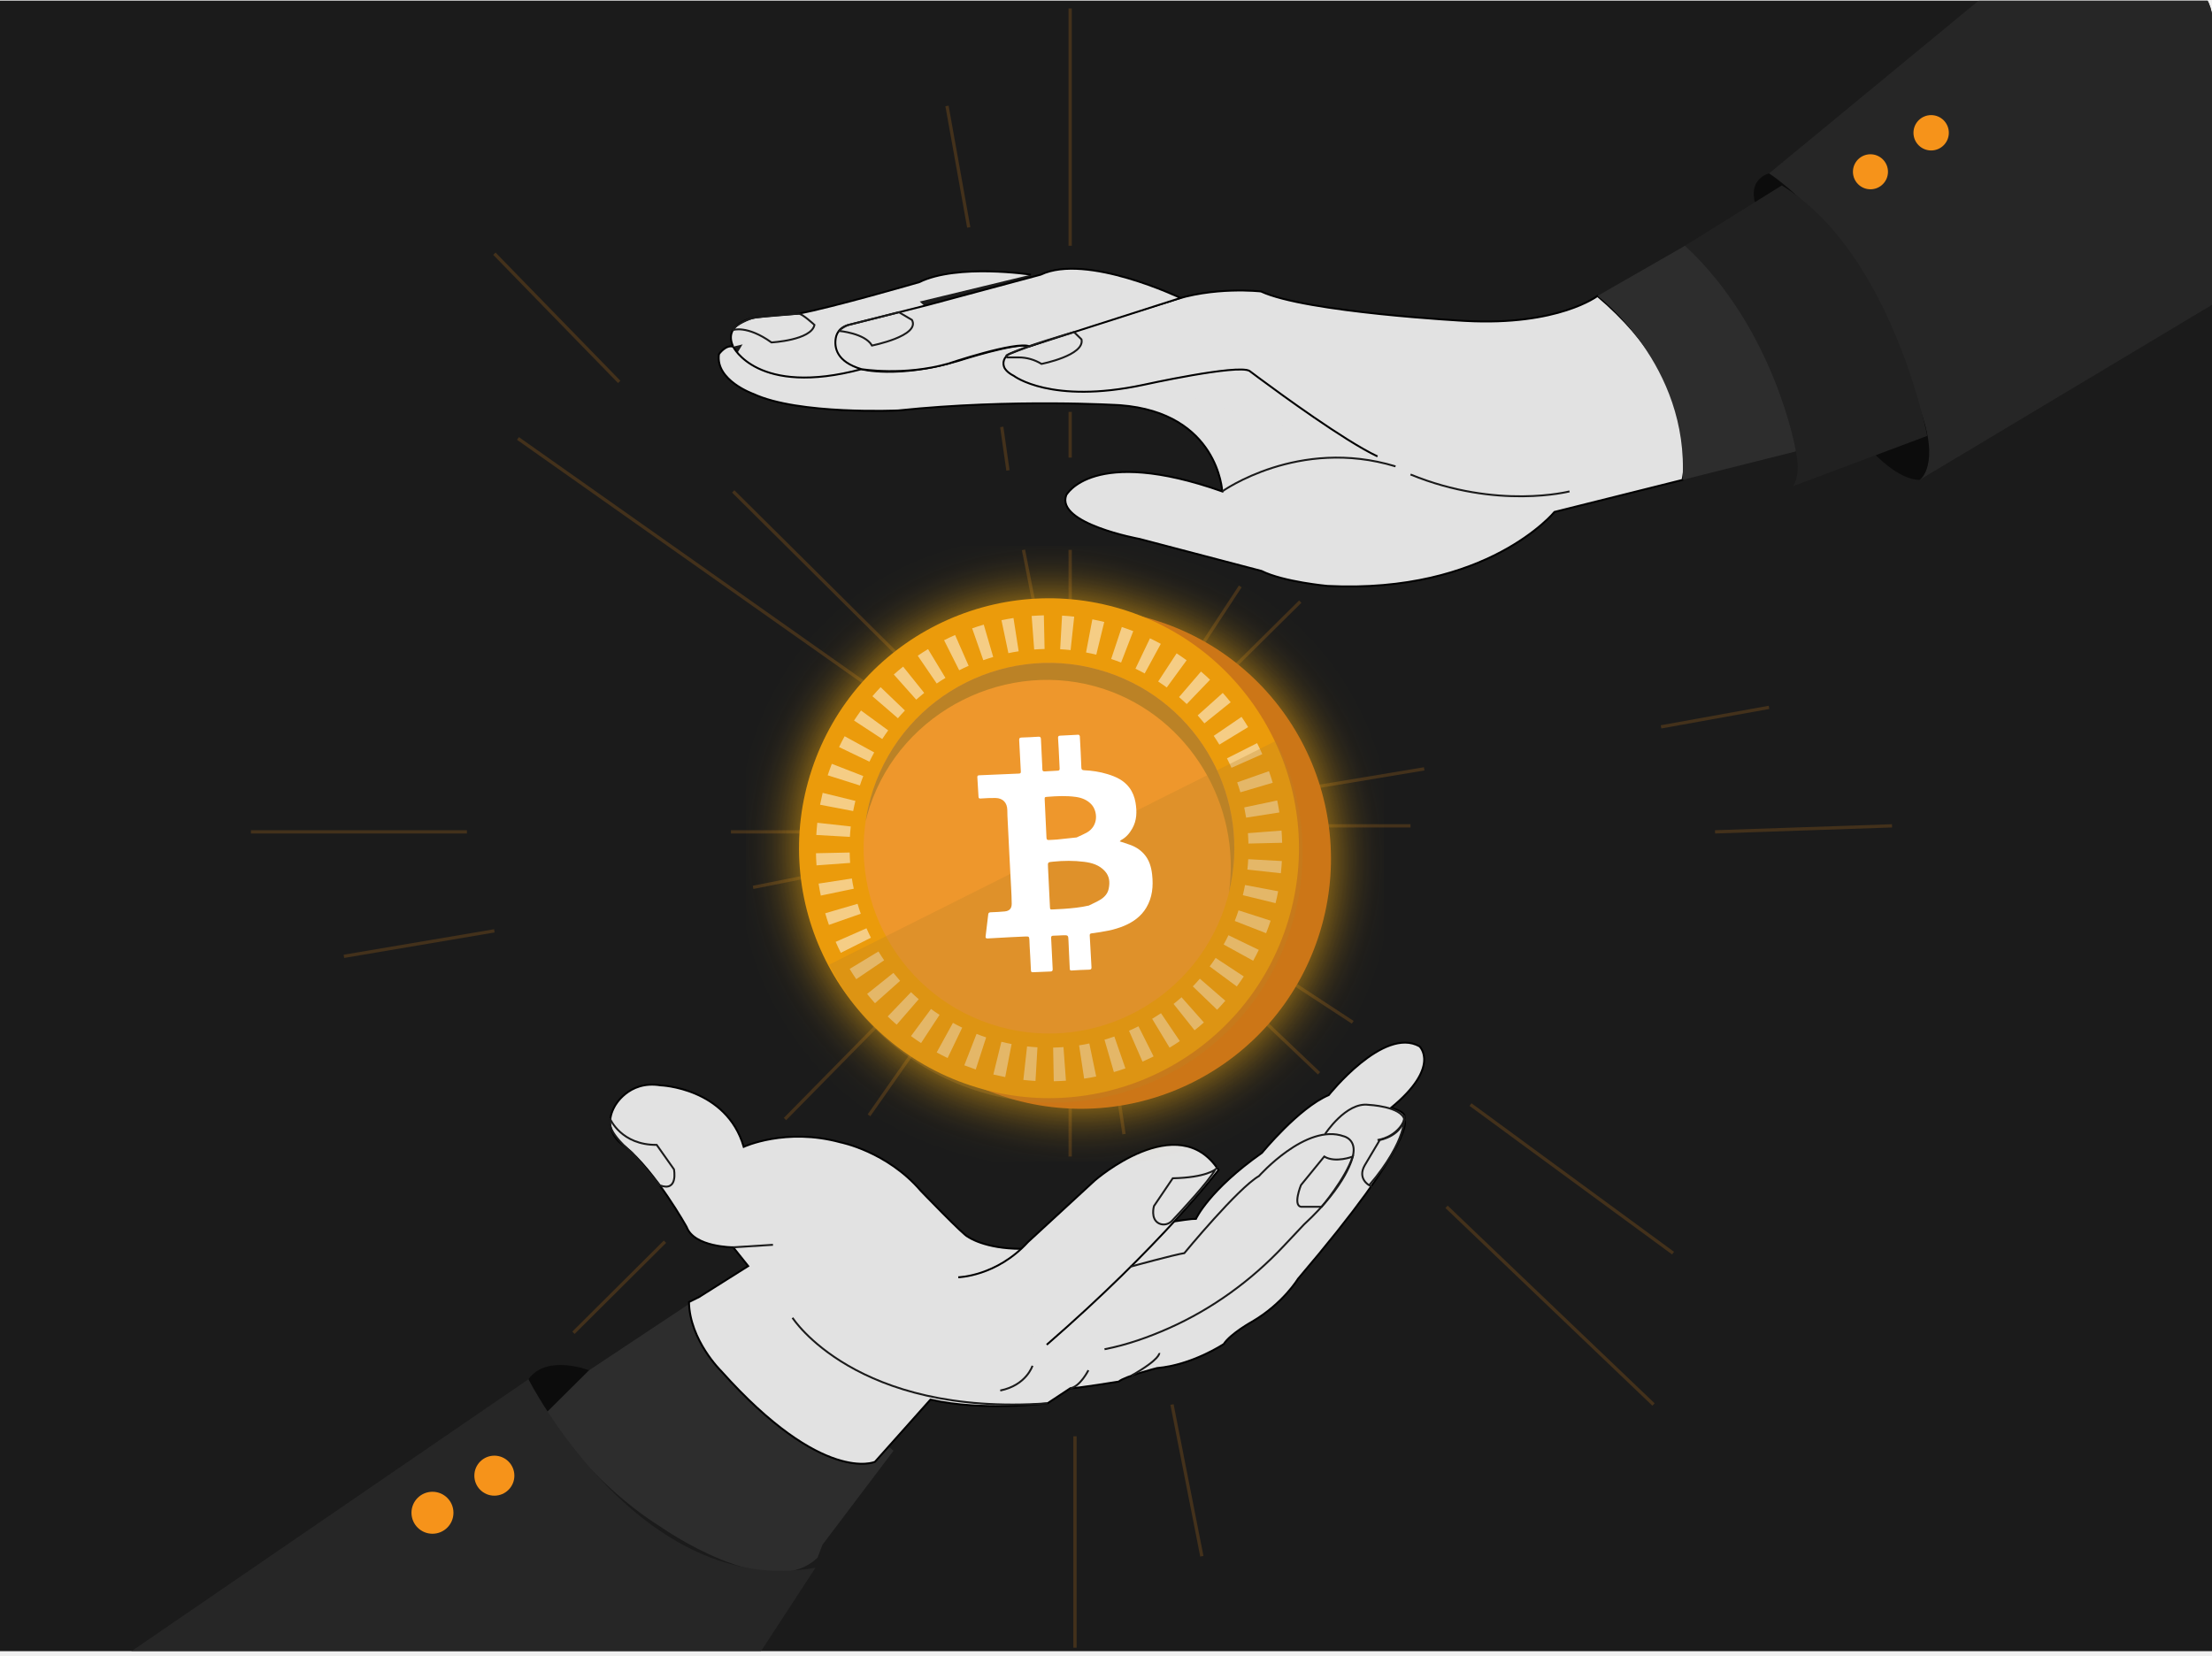
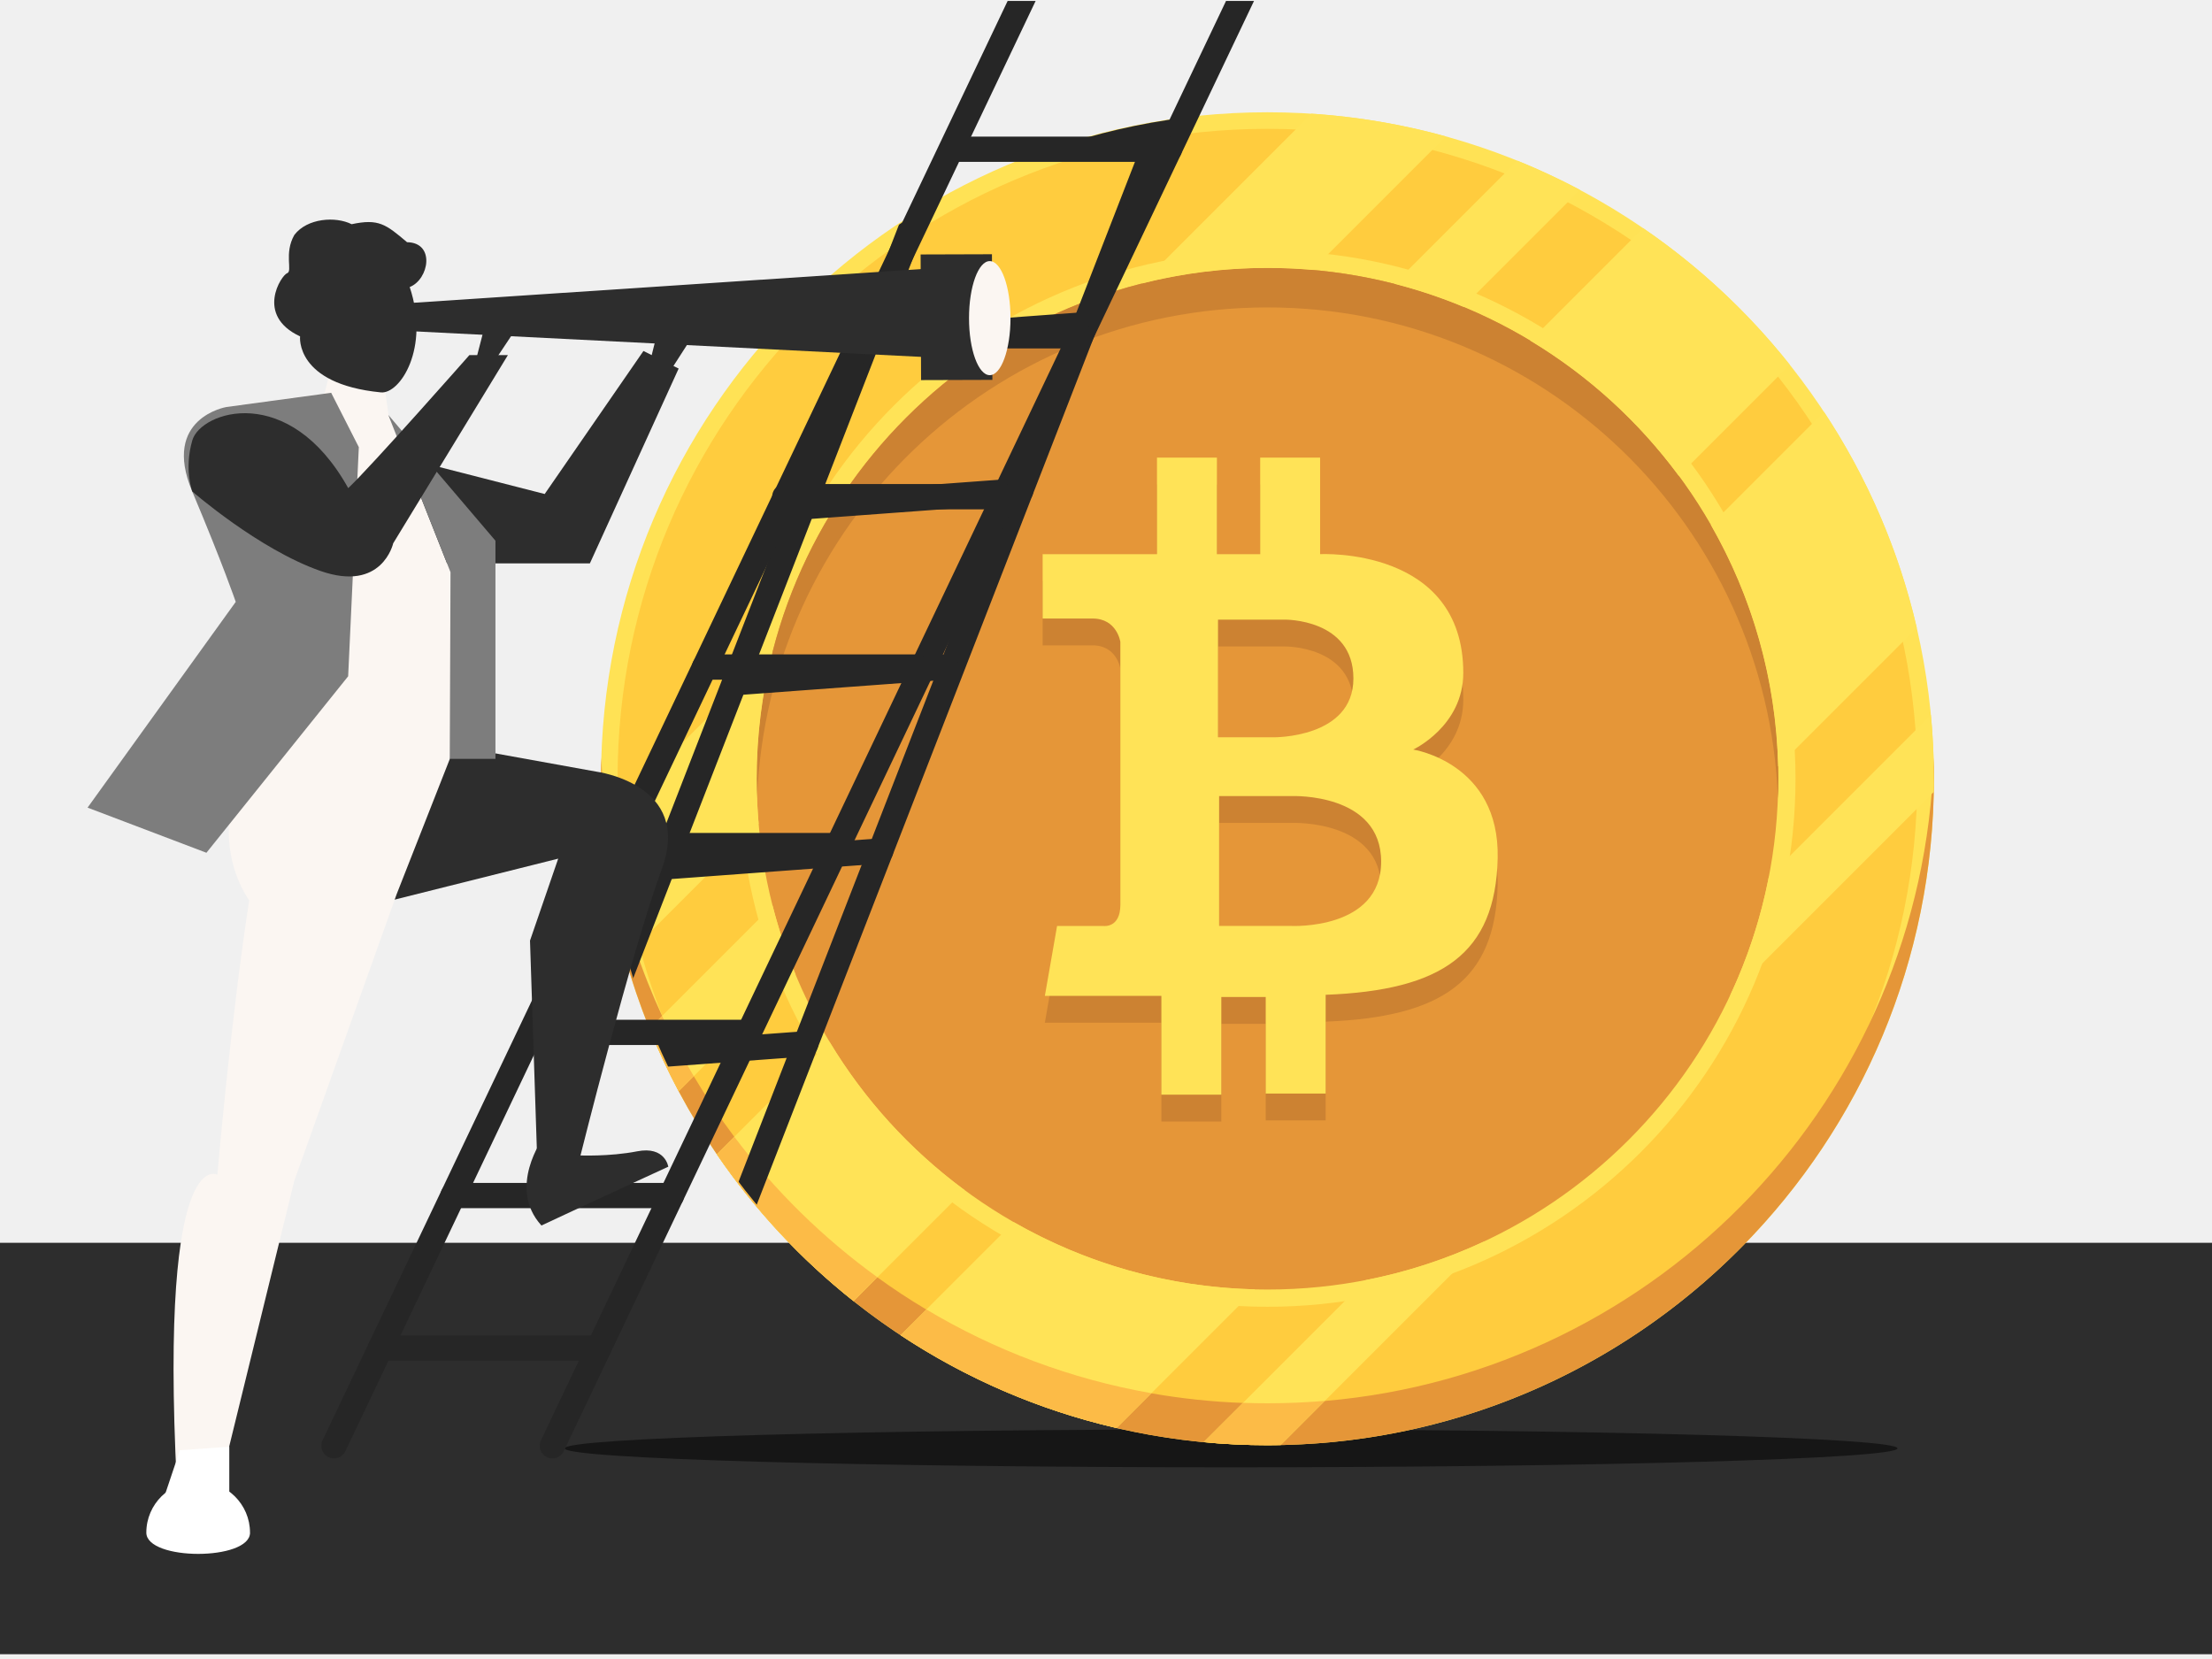
- <svg xmlns="http://www.w3.org/2000/svg" width="410" height="307" viewBox="0 0 410 307" fill="none">
-   <g clip-path="url(#clip0_1550_15226)">
-     <path d="M-15.304 -4.885H401.106C406.092 -4.885 410.141 -0.835 410.141 4.151V313.115H-24.333V4.151C-24.333 -0.835 -20.284 -4.885 -15.298 -4.885H-15.304Z" fill="#1B1B1B" />
-     <mask id="mask0_1550_15226" style="mask-type:luminance" maskUnits="userSpaceOnUse" x="-25" y="-5" width="436" height="319">
-       <path d="M-15.304 -4.885H401.106C406.092 -4.885 410.141 -0.835 410.141 4.151V313.115H-24.333V4.151C-24.333 -0.835 -20.284 -4.885 -15.298 -4.885H-15.304Z" fill="white" />
+ <svg xmlns="http://www.w3.org/2000/svg" width="444" height="333" viewBox="0 0 444 333" fill="none">
+   <g clip-path="url(#clip0_2992_5116)">
+     <rect x="-204.217" y="249.457" width="856.419" height="119.248" fill="#2D2D2D" />
+     <ellipse cx="247.098" cy="290.718" rx="133.775" ry="3.804" fill="#161616" />
+     <path d="M254.408 290.083C328.289 290.083 388.182 230.19 388.182 156.309C388.182 82.428 328.289 22.535 254.408 22.535C180.527 22.535 120.634 82.428 120.634 156.309C120.634 230.19 180.527 290.083 254.408 290.083Z" fill="#FFE255" />
+     <path d="M254.408 286.754C326.452 286.754 384.855 228.351 384.855 156.307C384.855 84.263 326.452 25.86 254.408 25.86C182.364 25.86 123.961 84.263 123.961 156.307C123.961 228.351 182.364 286.754 254.408 286.754Z" fill="#FFCC3E" />
+     <path d="M254.408 262.301C312.946 262.301 360.4 214.847 360.4 156.309C360.4 97.772 312.946 50.317 254.408 50.317C195.871 50.317 148.417 97.772 148.417 156.309C148.417 214.847 195.871 262.301 254.408 262.301Z" fill="#FFE357" />
+     <path d="M254.408 258.838C311.032 258.838 356.935 212.935 356.935 156.311C356.935 99.687 311.032 53.784 254.408 53.784C197.784 53.784 151.881 99.687 151.881 156.311C151.881 212.935 197.784 258.838 254.408 258.838Z" fill="#E59638" />
+     <path d="M356.944 156.311C356.944 157.635 356.917 158.958 356.871 160.272C354.785 105.489 309.715 61.706 254.417 61.706C199.119 61.706 154.05 105.48 151.964 160.272C151.918 158.958 151.89 157.635 151.89 156.311C151.89 99.69 197.796 53.784 254.417 53.784C311.039 53.784 356.944 99.69 356.944 156.311Z" fill="#CC8232" />
+     <path d="M388.182 156.31C388.182 229.309 329.714 288.651 257.055 290.057C256.173 290.075 255.291 290.084 254.408 290.084C250.089 290.084 245.815 289.882 241.597 289.478C235.651 288.917 229.824 287.961 224.126 286.638C208.438 283.008 193.808 276.62 180.776 268.009C177.522 265.859 174.37 263.579 171.328 261.162C160.768 252.79 151.505 242.846 143.886 231.698C141.11 227.636 138.555 223.418 136.23 219.043C134.061 214.972 132.104 210.781 130.367 206.471C128.483 201.811 126.847 197.014 125.487 192.116C123.088 183.449 121.535 174.424 120.928 165.142C120.735 162.22 120.644 159.279 120.644 156.31C120.644 154.904 120.662 153.507 120.708 152.11C120.837 156.264 121.149 160.372 121.655 164.425C122.748 173.303 124.706 181.905 127.454 190.158C129.016 194.873 130.845 199.477 132.913 203.944C134.824 208.088 136.947 212.123 139.263 216.029C141.754 220.238 144.474 224.3 147.406 228.197C155.502 238.977 165.189 248.489 176.116 256.393C179.287 258.69 182.568 260.85 185.95 262.863C199.616 271.024 214.862 276.814 231.129 279.672C237.131 280.719 243.26 281.381 249.51 281.602C251.146 281.666 252.782 281.694 254.427 281.694C258.305 281.694 262.147 281.528 265.942 281.206C333.059 275.49 386.041 220.21 388.136 152.129C388.182 153.526 388.201 154.923 388.201 156.329L388.182 156.31Z" fill="#E59638" />
+     <path d="M193.606 238.876L171.319 261.162C160.759 252.79 151.496 242.846 143.877 231.698L147.388 228.187L166.485 209.09C173.479 220.725 182.724 230.852 193.606 238.876Z" fill="#FFE357" />
+     <path d="M359.26 73.229L336.974 95.516C328.942 84.635 318.814 75.389 307.188 68.395L329.796 45.787C340.944 53.406 350.888 62.67 359.26 73.229Z" fill="#FFE357" />
+     <path d="M159.674 195.59L136.23 219.035C134.061 214.963 132.103 210.773 130.366 206.462L155.07 181.759C156.283 186.51 157.827 191.124 159.684 195.581L159.674 195.59Z" fill="#FFE357" />
+     <path d="M317.141 38.122L293.697 61.566C289.24 59.71 284.617 58.166 279.875 56.953L304.578 32.249C308.888 33.995 313.079 35.953 317.15 38.112L317.141 38.122Z" fill="#FFE357" />
+     <path d="M297.942 249.169L265.923 281.188L257.054 290.057C256.172 290.075 255.29 290.084 254.408 290.084C250.088 290.084 245.815 289.882 241.596 289.478L274.13 256.944C282.475 255.317 290.452 252.68 297.942 249.169Z" fill="#FFE357" />
+     <path d="M388.182 156.306C388.182 157.189 388.182 158.071 388.155 158.953L347.267 199.841C350.787 192.351 353.425 184.374 355.042 176.029L387.576 143.495C387.98 147.713 388.182 151.987 388.182 156.306Z" fill="#FFE357" />
+     <path d="M151.881 156.308C151.881 159.341 152.01 162.355 152.277 165.323L127.454 190.146L125.487 192.113C123.088 183.447 121.535 174.422 120.928 165.14L155.015 131.053C152.966 139.131 151.881 147.595 151.881 156.308Z" fill="#FFE357" />
+     <path d="M290.213 27.379L263.423 54.168C260.455 53.911 257.45 53.773 254.408 53.773C245.695 53.773 237.231 54.858 229.153 56.907L263.24 22.82C272.522 23.427 281.538 24.98 290.213 27.379Z" fill="#FFE357" />
+     <path d="M251.954 258.808L224.126 286.636C208.438 283.006 193.807 276.619 180.775 268.008L185.94 262.843L203.475 245.308C217.821 253.533 234.336 258.395 251.963 258.808H251.954Z" fill="#FFE357" />
+     <path d="M384.745 126.027L356.917 153.855C356.503 136.237 351.641 119.713 343.416 105.367L366.116 82.667C374.727 95.699 381.115 110.33 384.745 126.018V126.027Z" fill="#FFE357" />
+     <path d="M176.107 256.373L171.328 261.152C160.768 252.779 151.505 242.835 143.886 231.687L147.397 228.177C155.493 238.957 165.18 248.469 176.107 256.373Z" fill="#FCBB47" />
+     <path d="M139.253 216.018L136.23 219.041C134.061 214.97 132.103 210.779 130.366 206.469L132.903 203.933C134.815 208.077 136.938 212.112 139.253 216.018Z" fill="#FCBB47" />
+     <path d="M265.923 281.186L257.054 290.054C256.172 290.073 255.29 290.082 254.408 290.082C250.088 290.082 245.815 289.88 241.596 289.475L249.491 281.581C251.127 281.645 252.763 281.673 254.408 281.673C258.286 281.673 262.128 281.507 265.923 281.186Z" fill="#FCBB47" />
+     <path d="M127.444 190.149L125.477 192.116C123.078 183.449 121.525 174.424 120.919 165.142L121.645 164.416C122.738 173.294 124.696 181.896 127.444 190.149Z" fill="#FCBB47" />
+     <path d="M231.111 279.651L224.126 286.635C208.438 283.005 193.807 276.618 180.775 268.007L185.94 262.842C199.606 271.003 214.853 276.793 231.12 279.651H231.111Z" fill="#FCBB47" />
+     <path d="M283.689 155.823C283.689 155.823 293.716 151.145 293.716 140.456C293.716 115.063 264.978 116.617 264.978 116.617V97.234H252.948V116.617H244.263V97.234H232.233V116.617H209.284V129.538H219.311C224.209 129.538 224.88 134.216 224.88 134.216V187.014C224.88 191.692 221.535 191.251 221.535 191.251H212.179L209.726 205.285H233.115V225.108H245.145V205.505H254.06V224.888H266.09V205.064C289.479 204.173 300.176 196.82 300.618 177.668C301.059 158.506 283.689 155.841 283.689 155.841V155.823ZM244.483 129.759H257.846C257.846 129.759 271.659 129.538 271.659 141.568C271.659 153.598 255.622 153.378 255.622 153.378H244.483V129.768V129.759ZM259.188 191.242H244.704V165.178H259.408C259.408 165.178 277.228 164.507 277.228 178.32C277.228 192.133 259.188 191.242 259.188 191.242Z" fill="#CC8232" />
+     <path d="M283.689 150.438C283.689 150.438 293.716 145.76 293.716 135.071C293.716 109.679 264.978 111.232 264.978 111.232V91.85H252.948V111.232H244.263V91.85H232.233V111.232H209.284V124.153H219.311C224.209 124.153 224.88 128.831 224.88 128.831V181.63C224.88 186.307 221.535 185.866 221.535 185.866H212.179L209.726 199.9H233.115V219.723H245.145V200.12H254.06V219.503H266.09V199.679C289.479 198.788 300.176 191.436 300.618 172.283C301.059 153.121 283.689 150.456 283.689 150.456V150.438ZM244.483 124.374H257.846C257.846 124.374 271.659 124.153 271.659 136.184C271.659 148.214 255.622 147.993 255.622 147.993H244.483V124.383V124.374ZM259.188 185.857H244.704V159.793H259.408C259.408 159.793 277.228 159.123 277.228 172.936C277.228 186.749 259.188 185.857 259.188 185.857Z" fill="#FFE357" />
+     <mask id="mask0_2992_5116" style="mask-type:alpha" maskUnits="userSpaceOnUse" x="121" y="22" width="268" height="269">
+       <circle cx="133.775" cy="133.775" r="133.775" transform="matrix(-1 0 0 1 388.565 22.5352)" fill="#D9D9D9" />
    </mask>
-     <g mask="url(#mask0_1550_15226)">
-       <path d="M135.477 67.464L139.587 60.557L154.842 58.149L169.338 54.859L175.528 60.557V70.802L205.285 61.56L236.148 64.266L252.024 70.802L258.664 83.175L262.713 92.01L229.885 79.144L208.039 71.915H154.842L135.477 67.464Z" fill="#E2E2E2" />
-       <path d="M380.167 -10.947L327.895 32.15C327.895 32.15 345.965 42.62 356.904 79.139C356.904 79.139 358.758 86.922 355.791 88.965L411.529 55.596V-10.953H380.167V-10.947Z" fill="#262626" />
-       <path d="M327.895 32.15C327.895 32.15 324.284 32.983 325.208 37.246L347.45 84.143C347.45 84.143 351.901 88.965 355.792 88.965C355.792 88.965 359.823 86.356 355.792 75.588C355.792 75.588 347.936 47.959 330.182 33.853C329.434 33.263 328.674 32.691 327.895 32.15Z" fill="#0C0C0C" />
-       <path d="M330.259 34.375L309.963 47.028C309.963 47.028 320.944 52.452 332.344 81.643C332.344 81.643 334.29 87.207 332.344 90.125L357.213 80.81C357.213 80.81 350.695 46.888 330.259 34.375Z" fill="#212121" />
-       <path d="M296.107 54.859C296.107 54.859 315.941 70.984 311.862 88.964L332.881 83.68" stroke="#1B1B1B" stroke-width="0.353" stroke-miterlimit="10" />
-       <path d="M190.831 64.206C188.758 63.312 177.606 66.912 177.606 66.912C166.206 70.25 159.67 68.444 159.67 68.444C140.346 73.588 135.896 64.273 135.896 64.273C134.503 63.853 133.257 65.665 133.257 65.665C132.564 70.529 139.653 73.035 139.653 73.035C147.995 76.926 166.486 76.093 166.486 76.093C187.754 73.868 207.637 75.12 207.637 75.12C225.848 76.513 226.547 91.105 226.547 91.105C202.493 82.623 197.629 91.798 197.629 91.798C195.683 97.082 211.206 99.909 211.206 99.909L233.819 105.844C237.899 107.881 246.052 108.623 246.052 108.623C275.712 110.106 288.128 94.905 288.128 94.905L311.854 88.971C311.854 88.971 316.487 72.104 296.099 54.867C296.099 54.867 288.87 60.43 271.632 59.5C271.632 59.5 242.064 57.925 233.728 54.034C233.728 54.034 224.832 53.012 216.77 55.888C216.77 55.888 194.431 62.619 187.195 65.586C186.101 66.036 185.639 67.374 186.283 68.365C186.575 68.809 187.092 69.271 187.943 69.697C187.943 69.697 194.802 74.98 211.857 71.362C211.857 71.362 229.465 67.471 231.6 68.766C231.6 68.766 241.808 76.494 249.713 81.438C251.829 82.763 253.781 83.888 255.325 84.612" fill="#E2E2E2" />
-       <path d="M190.831 64.206C188.758 63.312 177.606 66.912 177.606 66.912C166.206 70.25 159.67 68.444 159.67 68.444C140.346 73.588 135.896 64.273 135.896 64.273C134.503 63.853 133.257 65.665 133.257 65.665C132.564 70.529 139.653 73.035 139.653 73.035C147.995 76.926 166.486 76.093 166.486 76.093C187.754 73.868 207.637 75.12 207.637 75.12C225.848 76.513 226.547 91.105 226.547 91.105C202.493 82.623 197.629 91.798 197.629 91.798C195.683 97.082 211.206 99.909 211.206 99.909L233.819 105.844C237.899 107.881 246.052 108.623 246.052 108.623C275.712 110.106 288.128 94.905 288.128 94.905L311.853 88.971C311.853 88.971 316.487 72.104 296.099 54.867C296.099 54.867 288.87 60.43 271.632 59.5C271.632 59.5 242.064 57.925 233.728 54.034C233.728 54.034 224.832 53.012 216.77 55.888C216.77 55.888 194.431 62.619 187.195 65.586C186.101 66.036 185.638 67.374 186.283 68.365C186.575 68.809 187.092 69.271 187.943 69.697C187.943 69.697 194.802 74.98 211.857 71.362C211.857 71.362 229.465 67.471 231.6 68.766C231.6 68.766 241.808 76.494 249.713 81.438C251.829 82.763 253.781 83.888 255.325 84.612" stroke="black" stroke-width="0.353" stroke-miterlimit="10" />
-       <path d="M226.547 91.099C226.547 91.099 240.684 80.988 258.663 86.46" stroke="#1B1B1B" stroke-width="0.353" stroke-miterlimit="10" />
-       <path d="M290.915 91.098C290.915 91.098 277.568 94.57 261.443 87.967" stroke="#1B1B1B" stroke-width="0.353" stroke-miterlimit="10" />
-       <path d="M191.093 50.921C191.093 50.921 177.467 48.835 170.378 52.313C170.378 52.313 154.113 57.038 147.996 58.15C147.996 58.15 141.186 58.704 140.073 58.844C140.073 58.844 133.817 59.816 135.902 64.267" fill="#E2E2E2" />
-       <path d="M191.093 50.921C191.093 50.921 177.467 48.835 170.378 52.313C170.378 52.313 154.113 57.038 147.996 58.15C147.996 58.15 141.186 58.704 140.073 58.844C140.073 58.844 133.817 59.816 135.902 64.267" stroke="black" stroke-width="0.353" stroke-miterlimit="10" />
-       <path d="M218.801 55.237C218.801 55.237 201.381 46.889 192.899 50.92L172.183 56.484L157.177 60.266C156.021 60.557 155.116 61.482 154.915 62.649C154.599 64.467 155.085 67.076 159.676 68.438C159.676 68.438 167.538 69.745 175.752 67.416C175.752 67.416 188.344 63.166 190.831 64.206L218.801 55.243V55.237Z" fill="#E2E2E2" stroke="black" stroke-width="0.353" stroke-miterlimit="10" />
-       <path d="M135.859 61.184C135.859 61.184 138.45 60.235 142.992 63.482C142.992 63.482 150.379 63.087 150.963 60.235C150.963 60.235 148.658 58.095 147.996 58.15C147.996 58.15 140.401 58.624 139.222 59.037C139.222 59.037 136.218 60.138 135.859 61.178V61.184Z" stroke="#1B1B1B" stroke-width="0.353" stroke-miterlimit="10" />
-       <path d="M130.996 239.561L99.621 260.386C99.621 260.386 109.076 274.705 122.422 283.041C122.422 283.041 142.627 297.312 151.523 288.787L152.447 286.379L165.611 268.953L130.996 239.555V239.561Z" fill="#2D2D2D" />
-       <path d="M109.186 254.032C109.186 254.032 101.287 250.974 97.949 255.698C97.949 255.698 98.691 259.31 100.922 262.235L109.186 254.032Z" fill="#0C0C0C" />
-       <path d="M155.506 61.349C155.506 61.349 160.328 61.768 161.623 64.06C161.623 64.06 170.616 62.285 169.035 59.312L166.615 57.883L157.178 60.26C157.178 60.26 155.822 60.85 155.5 61.343L155.506 61.349Z" stroke="#1B1B1B" stroke-width="0.353" stroke-miterlimit="10" />
-       <path d="M186.753 66.261H188.808C190.304 66.261 191.769 66.68 193.046 67.465C193.046 67.465 201.108 65.89 200.458 62.922L199.077 61.56C199.077 61.56 189.458 64.333 186.643 65.823C186.43 65.932 186.515 66.254 186.753 66.254V66.261Z" stroke="#1B1B1B" stroke-width="0.353" stroke-miterlimit="10" />
-       <path d="M312.318 45.563L296.107 54.859C296.107 54.859 313.163 67.653 311.862 88.964L332.881 83.68C332.881 83.68 329.075 61.098 312.311 45.557L312.318 45.563Z" fill="#2D2D2D" />
-       <path d="M346.694 35.093C348.487 35.093 349.941 33.64 349.941 31.846C349.941 30.053 348.487 28.6 346.694 28.6C344.901 28.6 343.447 30.053 343.447 31.846C343.447 33.64 344.901 35.093 346.694 35.093Z" fill="#F6931A" />
-       <path d="M357.943 27.894C359.753 27.894 361.221 26.427 361.221 24.617C361.221 22.807 359.753 21.34 357.943 21.34C356.133 21.34 354.666 22.807 354.666 24.617C354.666 26.427 356.133 27.894 357.943 27.894Z" fill="#F6931A" />
-       <path d="M129.647 240.413L138.682 234.716L135.903 231.238C135.903 231.238 128.674 231.238 127.281 227.486C127.281 227.486 121.584 217.199 115.741 212.474C115.741 212.474 111.29 209.835 113.935 205.105C113.935 205.105 116.44 200.241 122.417 201.213C122.417 201.213 134.651 201.633 137.849 212.614C137.849 212.614 145.632 209.002 155.786 211.781C155.786 211.781 164.408 213.459 170.664 220.756C170.664 220.756 178.727 229.159 179.42 229.298C179.42 229.298 182.478 231.524 189.288 231.524C189.288 231.524 219.179 225.827 221.678 225.96C221.678 225.96 224.043 220.676 233.912 213.727C233.912 213.727 240.722 205.385 246.285 203.019C246.285 203.019 256.433 190.226 263.109 193.984C263.109 193.984 267.141 197.735 257.826 205.385C257.826 205.385 261.024 206.078 260.331 207.61C260.331 207.61 262.97 210.808 240.588 237.081C240.588 237.081 237.809 241.672 232.106 245.004C232.106 245.004 228.075 247.229 226.822 249.175C226.822 249.175 220.985 253.066 214.449 253.626C214.449 253.626 208.472 255.158 207.359 256.131C207.359 256.131 199.643 257.383 198.36 257.383L194.153 260.162C194.153 260.162 182.059 261.694 172.464 259.469L162.176 271.009C162.176 271.009 152.582 275.32 133.678 254.185C133.678 254.185 127.841 248.488 127.701 241.392L129.647 240.419V240.413Z" fill="#E2E2E2" stroke="black" stroke-width="0.353" stroke-miterlimit="10" />
-       <path d="M177.613 236.794C177.613 236.794 184.703 236.654 190.54 230.258L202.913 218.857C202.913 218.857 218.345 205.371 225.854 216.911C225.854 216.911 215.147 230.951 194.018 249.301" fill="#E2E2E2" />
-       <path d="M177.613 236.794C177.613 236.794 184.703 236.654 190.54 230.258L202.913 218.857C202.913 218.857 218.345 205.371 225.854 216.911C225.854 216.911 215.147 230.951 194.018 249.301" stroke="black" stroke-width="0.353" stroke-miterlimit="10" />
-       <path d="M225.295 216.777C225.295 216.777 223.629 218.31 217.372 218.443L213.894 223.587C213.894 223.587 213.183 225.989 214.818 226.81C215.627 227.217 216.612 226.986 217.232 226.329C219.062 224.396 223.945 219.13 225.295 216.777Z" stroke="#1B1B1B" stroke-width="0.353" stroke-miterlimit="10" />
-       <path d="M209.451 234.849C209.451 234.849 217.775 232.575 219.52 232.32C219.52 232.32 229.467 220.25 233.359 218.025C233.359 218.025 242.114 208.156 249.07 210.656C249.07 210.656 251.575 211.209 250.736 214.407C250.736 214.407 249.763 219.581 241.701 227.005L237.876 231.067C231.857 237.457 224.67 242.668 216.65 246.237C212.947 247.885 208.855 249.344 204.727 250.135" stroke="#1B1B1B" stroke-width="0.353" stroke-miterlimit="10" />
-       <path d="M250.735 214.414C250.735 214.414 247.537 215.667 245.451 214.414L241.14 219.698C241.14 219.698 239.608 223.449 241.14 223.729H244.965C244.965 223.729 249.342 218.585 250.735 214.414Z" stroke="#1B1B1B" stroke-width="0.353" stroke-miterlimit="10" />
-       <path d="M255.326 211.355C259.218 210.662 260.33 207.604 260.33 207.604C259.777 205.099 253.654 204.825 253.654 204.825C249.483 204.272 245.598 210.255 245.598 210.255" stroke="#1B1B1B" stroke-width="0.353" stroke-miterlimit="10" />
-       <path d="M253.793 219.741C253.793 219.741 251.531 218.537 252.96 216.032L255.744 211.35C255.744 211.35 260.213 210.548 260.323 206.766C260.323 206.766 260.973 211.302 253.787 219.735L253.793 219.741Z" stroke="#1B1B1B" stroke-width="0.353" stroke-miterlimit="10" />
-       <path d="M113.1 207.465C113.1 207.465 115.192 212.311 121.722 212.25L124.92 216.78C124.92 216.78 125.778 221.042 122.294 219.747L117.168 213.728C117.168 213.728 112.267 209.83 113.106 207.465H113.1Z" stroke="#1B1B1B" stroke-width="0.353" stroke-miterlimit="10" />
-       <path d="M143.272 230.775L135.902 231.237" stroke="#1B1B1B" stroke-width="0.353" stroke-miterlimit="10" />
-       <path d="M146.891 244.305C146.891 244.305 158.571 262.655 194.159 260.156" stroke="#1B1B1B" stroke-width="0.353" stroke-miterlimit="10" />
-       <path d="M191.373 253.199C191.373 253.199 190.261 256.811 185.396 257.79" stroke="#1B1B1B" stroke-width="0.353" stroke-miterlimit="10" />
-       <path d="M201.734 254.033C201.734 254.033 200.208 257.092 198.365 257.371" stroke="#1B1B1B" stroke-width="0.353" stroke-miterlimit="10" />
-       <path d="M214.868 250.84C214.868 250.84 215.226 251.873 209.693 255.041" stroke="#1B1B1B" stroke-width="0.353" stroke-miterlimit="10" />
-       <path d="M-14.81 332.968L97.95 255.699C97.95 255.699 118.708 296.571 151.152 290.643L123.536 332.968H-14.803H-14.81Z" fill="#262626" />
-       <path d="M91.631 277.285C93.679 277.285 95.34 275.625 95.34 273.576C95.34 271.528 93.679 269.867 91.631 269.867C89.582 269.867 87.922 271.528 87.922 273.576C87.922 275.625 89.582 277.285 91.631 277.285Z" fill="#F6931A" />
-       <path d="M80.159 284.343C82.308 284.343 84.05 282.601 84.05 280.452C84.05 278.303 82.308 276.561 80.159 276.561C78.01 276.561 76.268 278.303 76.268 280.452C76.268 282.601 78.01 284.343 80.159 284.343Z" fill="#F6931A" />
-       <g opacity="0.18">
-         <path d="M170.524 182.023L145.497 207.463" stroke="#F7931A" stroke-width="0.608" stroke-miterlimit="10" />
-         <path d="M123.256 230.199L106.292 247.084" stroke="#F7931A" stroke-width="0.608" stroke-miterlimit="10" />
-         <path d="M205.832 193.285L208.337 210.255" stroke="#F7931A" stroke-width="0.608" stroke-miterlimit="10" />
-         <path d="M227.812 183.131L244.485 198.982" stroke="#F7931A" stroke-width="0.608" stroke-miterlimit="10" />
-         <path d="M217.232 260.387L222.765 288.514" stroke="#F7931A" stroke-width="0.608" stroke-miterlimit="10" />
-         <path d="M199.253 266.273V305.473" stroke="#F7931A" stroke-width="0.608" stroke-miterlimit="10" />
-         <path d="M268.119 223.729L306.486 260.387" stroke="#F7931A" stroke-width="0.608" stroke-miterlimit="10" />
-         <path d="M227.812 174.516L250.735 189.528" stroke="#F7931A" stroke-width="0.608" stroke-miterlimit="10" />
-         <path d="M272.562 204.781L310.102 232.319" stroke="#F7931A" stroke-width="0.608" stroke-miterlimit="10" />
-         <path d="M177.614 183.131L161.069 206.771" stroke="#F7931A" stroke-width="0.608" stroke-miterlimit="10" />
-         <path d="M198.359 189.527V214.414" stroke="#F7931A" stroke-width="0.608" stroke-miterlimit="10" />
-         <path d="M63.747 177.295L91.631 172.57" stroke="#F7931A" stroke-width="0.608" stroke-miterlimit="10" />
-         <path d="M139.587 164.508L163.288 159.777" stroke="#F7931A" stroke-width="0.608" stroke-miterlimit="10" />
-         <path d="M135.477 154.219H153.839" stroke="#F7931A" stroke-width="0.608" stroke-miterlimit="10" />
-         <path d="M46.51 154.219H86.549" stroke="#F7931A" stroke-width="0.608" stroke-miterlimit="10" />
-         <path d="M242.605 153.105H261.442" stroke="#F7931A" stroke-width="0.608" stroke-miterlimit="10" />
-         <path d="M233.917 147.543L263.978 142.539" stroke="#F7931A" stroke-width="0.608" stroke-miterlimit="10" />
-         <path d="M307.878 134.755L327.894 131.137" stroke="#F7931A" stroke-width="0.608" stroke-miterlimit="10" />
-         <path d="M317.886 154.218L350.695 153.105" stroke="#F7931A" stroke-width="0.608" stroke-miterlimit="10" />
-         <path d="M96.004 81.285L169.223 132.943" stroke="#F7931A" stroke-width="0.608" stroke-miterlimit="10" />
-         <path d="M135.902 91.098L169.222 124.187" stroke="#F7931A" stroke-width="0.608" stroke-miterlimit="10" />
-         <path d="M91.632 47.029L114.773 70.803" stroke="#F7931A" stroke-width="0.608" stroke-miterlimit="10" />
-         <path d="M189.707 101.941L192.905 118.212" stroke="#F7931A" stroke-width="0.608" stroke-miterlimit="10" />
-         <path d="M198.359 101.941V111.536" stroke="#F7931A" stroke-width="0.608" stroke-miterlimit="10" />
-         <path d="M198.359 76.359V84.835" stroke="#F7931A" stroke-width="0.608" stroke-miterlimit="10" />
-         <path d="M185.676 79.144L186.825 87.207" stroke="#F7931A" stroke-width="0.608" stroke-miterlimit="10" />
-         <path d="M175.528 19.643L179.56 42.164" stroke="#F7931A" stroke-width="0.608" stroke-miterlimit="10" />
-         <path d="M198.359 1.566V45.563" stroke="#F7931A" stroke-width="0.608" stroke-miterlimit="10" />
-         <path d="M229.886 108.719L219.738 124.187" stroke="#F7931A" stroke-width="0.608" stroke-miterlimit="10" />
-         <path d="M241.007 111.535L227.812 124.602" stroke="#F7931A" stroke-width="0.608" stroke-miterlimit="10" />
+     <g mask="url(#mask0_2992_5116)">
+       <g style="mix-blend-mode:soft-light">
+         <path d="M292.042 -125.77L128.438 295.158" stroke="#262626" stroke-width="5.072" stroke-linecap="round" stroke-linejoin="round" />
+         <path d="M248.325 -122.549L84.721 298.379" stroke="#262626" stroke-width="5.072" stroke-linecap="round" stroke-linejoin="round" />
+         <path d="M232.846 26.523L189.332 29.729" stroke="#262626" stroke-width="5.072" stroke-linecap="round" stroke-linejoin="round" />
+         <path d="M217.823 65.182L173.816 68.423" stroke="#262626" stroke-width="5.072" stroke-linecap="round" stroke-linejoin="round" />
+         <path d="M204.869 98.519L160.976 101.753" stroke="#262626" stroke-width="5.072" stroke-linecap="round" stroke-linejoin="round" />
+         <path d="M189.93 133.904L147.427 137.035" stroke="#262626" stroke-width="5.072" stroke-linecap="round" stroke-linejoin="round" />
+         <path d="M176.768 170.812L133.051 174.031" stroke="#262626" stroke-width="5.072" stroke-linecap="round" stroke-linejoin="round" />
+         <path d="M161.723 209.516L118.247 212.718" stroke="#262626" stroke-width="5.072" stroke-linecap="round" stroke-linejoin="round" />
+         <path d="M148.587 243.317L104.87 246.537" stroke="#262626" stroke-width="5.072" stroke-linecap="round" stroke-linejoin="round" />
+         <path d="M136.305 274.909L92.588 278.129" stroke="#262626" stroke-width="5.072" stroke-linecap="round" stroke-linejoin="round" />
      </g>
-       <g filter="url(#filter0_d_1550_15226)">
-         <path d="M244.325 173.828C236.256 198.107 210.032 211.253 185.759 203.184C161.481 195.115 148.335 168.891 156.403 144.619C164.472 120.34 190.696 107.194 214.969 115.263C239.248 123.331 252.393 149.556 244.325 173.828Z" fill="#CC7617" />
-         <path d="M238.397 171.858C230.328 196.136 204.104 209.282 179.831 201.213C155.553 193.145 142.407 166.92 150.476 142.648C158.544 118.369 184.769 105.224 209.041 113.292C233.32 121.361 246.466 147.585 238.397 171.858Z" fill="#EB9B0B" />
-         <path d="M180.859 198.258H180.817C180.111 198.009 179.424 197.759 178.737 197.498L181.005 191.679C181.589 191.91 182.179 192.117 182.787 192.324L180.859 198.27V198.258ZM184.118 199.207L185.608 193.138C186.24 193.296 186.867 193.43 187.505 193.552L186.32 199.681C185.578 199.535 184.854 199.377 184.112 199.2H184.125L184.118 199.207ZM175.636 196.148C174.949 195.814 174.28 195.473 173.618 195.108L176.627 189.63C177.187 189.94 177.765 190.232 178.348 190.518L175.642 196.148H175.636ZM189.682 200.198L190.369 193.996C191.013 194.069 191.652 194.123 192.296 194.16L191.932 200.398C191.184 200.356 190.43 200.295 189.682 200.21V200.198ZM170.717 193.369C170.085 192.956 169.459 192.524 168.857 192.08L172.566 187.052C173.077 187.429 173.606 187.794 174.147 188.146L170.724 193.369H170.717ZM195.318 200.459L195.203 194.215C195.847 194.202 196.486 194.172 197.118 194.123L197.574 200.35C196.826 200.404 196.066 200.441 195.312 200.453V200.465L195.318 200.459ZM166.2 189.964C165.628 189.466 165.075 188.967 164.534 188.444L168.857 183.939C169.325 184.389 169.805 184.827 170.292 185.24L166.2 189.964ZM200.949 199.967L200.012 193.795C200.645 193.704 201.283 193.588 201.909 193.448L203.18 199.571C202.438 199.729 201.703 199.863 200.955 199.967H200.949ZM162.181 185.994C161.682 185.435 161.19 184.851 160.721 184.267L165.592 180.364C165.999 180.862 166.413 181.361 166.838 181.841L162.175 185.994H162.181ZM206.457 198.744L204.719 192.749C205.333 192.573 205.947 192.372 206.549 192.166L208.598 198.07C207.892 198.319 207.169 198.55 206.445 198.757L206.457 198.744ZM158.703 181.525C158.277 180.899 157.87 180.266 157.487 179.628L162.825 176.393C163.16 176.947 163.512 177.488 163.877 178.029L158.703 181.537V181.525ZM211.766 196.817L209.267 191.089C209.862 190.828 210.44 190.56 211.018 190.268L213.821 195.85C213.146 196.191 212.465 196.507 211.772 196.811V196.823L211.766 196.817ZM155.851 176.655C155.517 175.98 155.194 175.299 154.89 174.612L160.606 172.094C160.867 172.69 161.135 173.268 161.427 173.846L155.845 176.649V176.661L155.851 176.655ZM216.782 194.227L213.553 188.876C214.106 188.542 214.648 188.201 215.189 187.836L218.685 193.011C218.059 193.436 217.426 193.844 216.782 194.227ZM153.644 171.462C153.395 170.757 153.164 170.033 152.957 169.31L158.952 167.559C159.128 168.173 159.329 168.787 159.548 169.401L153.656 171.462H153.644ZM221.415 191.004L217.524 186.122C218.022 185.726 218.521 185.307 219.001 184.881L223.142 189.557C222.582 190.056 221.999 190.548 221.403 191.016L221.415 191.004ZM152.136 166.032C151.978 165.291 151.844 164.555 151.729 163.813L157.9 162.865C157.991 163.497 158.107 164.135 158.247 164.762L152.136 166.032ZM225.592 187.198L221.093 182.869C221.543 182.401 221.98 181.932 222.394 181.44L227.118 185.532C226.62 186.103 226.109 186.669 225.586 187.21V187.198H225.592ZM151.346 160.445C151.291 159.697 151.254 158.943 151.242 158.183L157.487 158.049C157.499 158.693 157.529 159.338 157.578 159.976L151.352 160.432L151.339 160.445H151.346ZM229.246 182.881L224.218 179.172C224.601 178.649 224.966 178.132 225.319 177.591L230.535 181.026C230.122 181.659 229.69 182.273 229.246 182.881ZM151.303 154.796C151.346 154.048 151.406 153.294 151.492 152.534L157.693 153.221C157.62 153.866 157.566 154.504 157.529 155.149L151.291 154.796H151.303ZM232.287 178.114L226.808 175.104C227.118 174.545 227.41 173.967 227.696 173.383L233.32 176.101C232.986 176.776 232.645 177.457 232.281 178.108H232.293L232.287 178.114ZM152.002 149.196C152.148 148.454 152.306 147.731 152.483 146.989L158.551 148.479C158.393 149.105 158.259 149.737 158.137 150.363L152.008 149.19V149.202L152.002 149.196ZM234.682 173.007L228.863 170.739C229.094 170.137 229.319 169.529 229.52 168.914L229.563 168.769L235.509 170.684L235.448 170.884C235.211 171.602 234.95 172.313 234.676 173.007H234.688H234.682ZM153.419 143.724L153.449 143.639C153.68 142.952 153.918 142.277 154.179 141.608L160.01 143.87C159.791 144.441 159.572 145.025 159.384 145.621L153.431 143.736L153.419 143.724ZM230.359 165.972C230.517 165.339 230.651 164.713 230.767 164.075L236.908 165.23C236.774 165.972 236.604 166.695 236.427 167.437L230.359 165.959V165.972ZM161.153 141.206L155.523 138.501C155.845 137.814 156.198 137.145 156.556 136.494L162.035 139.492C161.725 140.051 161.433 140.629 161.147 141.213H161.159L161.153 141.206ZM231.204 161.217C231.277 160.572 231.332 159.934 231.362 159.289L237.601 159.63C237.558 160.378 237.497 161.132 237.412 161.892L231.21 161.217H231.204ZM163.524 137.005L158.301 133.582C158.715 132.949 159.147 132.335 159.59 131.721L164.631 135.406C164.254 135.929 163.883 136.458 163.531 136.999V137.011L163.524 137.005ZM231.399 156.389C231.387 155.745 231.344 155.106 231.308 154.462L237.534 153.981C237.595 154.729 237.625 155.483 237.649 156.243L231.405 156.389H231.399ZM166.431 133.156L161.706 129.076C162.193 128.505 162.704 127.939 163.227 127.398L167.732 131.721C167.282 132.189 166.844 132.67 166.431 133.156ZM230.973 151.592C230.87 150.959 230.754 150.321 230.621 149.689L236.731 148.4C236.889 149.141 237.023 149.865 237.139 150.619L230.967 151.586L230.979 151.598L230.973 151.592ZM169.824 129.709L165.671 125.045C166.23 124.546 166.814 124.054 167.398 123.586L171.301 128.456C170.803 128.863 170.304 129.277 169.824 129.703V129.709ZM229.909 146.885C229.733 146.271 229.526 145.657 229.313 145.043L235.205 142.97C235.454 143.675 235.685 144.399 235.904 145.116L229.909 146.885ZM173.63 126.729L170.109 121.567C170.736 121.141 171.368 120.734 172.013 120.339L175.241 125.677C174.688 126.012 174.147 126.352 173.618 126.717L173.63 126.729ZM228.255 142.344C227.994 141.748 227.714 141.17 227.422 140.592L233.004 137.771C233.351 138.446 233.673 139.127 233.971 139.814L228.255 142.344ZM177.795 124.273L174.986 118.691C175.661 118.345 176.342 118.034 177.029 117.724L179.54 123.44C178.944 123.701 178.366 123.969 177.789 124.261L177.801 124.273H177.795ZM226.018 138.057C225.683 137.504 225.331 136.962 224.966 136.421L230.128 132.901C230.554 133.527 230.961 134.159 231.344 134.798L226.012 138.045V138.057H226.018ZM182.252 122.382L180.191 116.49C180.896 116.241 181.619 116.01 182.343 115.803L184.094 121.798C183.48 121.974 182.866 122.175 182.264 122.394L182.252 122.382ZM223.239 134.105C222.832 133.606 222.418 133.108 221.993 132.627L226.644 128.462C227.143 129.022 227.635 129.599 228.109 130.189L223.239 134.105ZM186.909 121.093L185.626 114.982C186.368 114.824 187.104 114.69 187.852 114.575L188.812 120.746C188.18 120.837 187.542 120.953 186.915 121.087H186.903L186.909 121.093ZM219.974 130.536C219.506 130.086 219.025 129.66 218.539 129.234L222.607 124.498C223.178 124.984 223.744 125.495 224.285 126.018L219.962 130.523L219.974 130.536ZM191.688 120.418L191.22 114.192C191.968 114.137 192.722 114.1 193.482 114.076L193.616 120.321C192.971 120.333 192.333 120.363 191.688 120.412V120.418ZM216.265 127.447C215.742 127.07 215.213 126.699 214.672 126.346L218.089 121.123C218.721 121.537 219.336 121.968 219.944 122.406L216.259 127.453H216.271L216.265 127.447ZM196.504 120.369L196.857 114.131C197.605 114.173 198.359 114.234 199.106 114.319L198.438 120.521C197.793 120.448 197.149 120.394 196.51 120.363H196.498L196.504 120.369ZM212.179 124.857C211.62 124.546 211.042 124.255 210.458 123.969L213.152 118.338C213.839 118.661 214.508 119.013 215.158 119.366L212.173 124.85L212.179 124.857ZM201.301 120.965L202.469 114.824C203.211 114.958 203.946 115.128 204.676 115.304L203.198 121.373C202.572 121.214 201.94 121.081 201.301 120.965ZM207.795 122.826C207.236 122.607 206.67 122.412 206.087 122.212L205.959 122.169L207.929 116.247L207.99 116.265C208.732 116.514 209.394 116.745 210.051 117.007L207.801 122.826H207.789H207.795Z" fill="#F5CD85" />
-         <path d="M183.607 189.85C165.61 183.867 155.851 164.416 161.84 146.418C167.823 128.42 187.274 118.661 205.272 124.65C223.269 130.634 233.028 150.084 227.039 168.082C221.056 186.08 201.605 195.839 183.607 189.85Z" fill="#EE972C" />
-         <path d="M161.226 149.519C167.13 131.746 186.884 121.847 204.657 127.751C220.551 133.029 230.152 149.403 227.768 165.522C232.067 148.272 222.418 130.347 205.259 124.65C187.261 118.667 167.804 128.42 161.827 146.418C161.183 148.363 160.727 150.333 160.441 152.297C160.66 151.373 160.922 150.443 161.219 149.519H161.226Z" fill="#BB8226" />
-         <g opacity="0.3">
-           <path d="M236.518 137.328C247.98 160.202 238.738 188.038 215.864 199.499C192.989 210.961 165.154 201.719 153.692 178.844" fill="#BB8226" />
-         </g>
-         <path d="M207.563 155.988C208.183 156.195 208.712 156.371 209.247 156.548C210.33 156.9 211.284 157.472 212.044 158.323C213.011 159.405 213.394 160.731 213.552 162.148C213.789 164.3 213.601 166.379 212.464 168.283C211.509 169.882 210.08 170.909 208.396 171.627C206.463 172.448 204.408 172.758 202.346 173.031C202.018 173.074 201.969 173.202 201.988 173.487C202.103 175.427 202.2 177.373 202.31 179.312C202.328 179.641 202.225 179.762 201.86 179.768C200.796 179.787 199.732 179.853 198.674 179.92C198.418 179.939 198.297 179.902 198.285 179.598C198.218 177.889 198.108 176.187 198.048 174.478C198.005 173.36 198.029 173.36 196.935 173.396C196.369 173.414 195.804 173.469 195.245 173.469C194.904 173.469 194.813 173.591 194.831 173.913C194.91 175.293 194.971 176.667 195.038 178.048C195.062 178.589 195.08 179.124 195.117 179.659C195.135 179.957 195.02 180.103 194.722 180.109C193.633 180.151 192.545 180.194 191.45 180.243C191.183 180.255 191.098 180.164 191.086 179.878C191.025 178.382 190.928 176.886 190.848 175.39C190.83 175.007 190.83 174.63 190.8 174.247C190.757 173.645 190.715 173.597 190.113 173.615C189.152 173.645 188.197 173.694 187.237 173.749C185.844 173.822 184.452 173.895 183.066 173.98C182.756 173.998 182.646 173.87 182.683 173.597C182.841 172.229 183.011 170.855 183.175 169.487C183.212 169.201 183.388 169.14 183.643 169.128C184.507 169.085 185.376 169.067 186.24 168.97C187.127 168.872 187.529 168.422 187.523 167.523C187.523 166.501 187.456 165.474 187.407 164.452C187.31 162.494 187.2 160.542 187.097 158.585C186.975 156.146 186.854 153.702 186.732 151.258C186.714 150.905 186.714 150.546 186.708 150.194C186.69 148.813 185.899 147.968 184.513 147.938C183.607 147.92 182.701 147.974 181.795 148.035C181.503 148.053 181.381 148.005 181.369 147.707C181.302 146.503 181.223 145.293 181.15 144.089C181.138 143.846 181.236 143.742 181.497 143.73C183.953 143.627 186.404 143.511 188.86 143.414C189.122 143.402 189.225 143.329 189.213 143.037C189.103 141.098 189.018 139.152 188.909 137.212C188.891 136.884 188.982 136.744 189.341 136.732C190.392 136.701 191.438 136.647 192.49 136.58C192.837 136.556 192.928 136.726 192.94 137.018C193.019 138.647 193.098 140.271 193.177 141.9C193.189 142.149 193.202 142.399 193.208 142.648C193.214 142.909 193.348 143.025 193.609 143.013C194.436 142.964 195.263 142.916 196.09 142.873C196.382 142.861 196.418 142.672 196.406 142.435C196.345 141.213 196.29 139.997 196.23 138.775C196.199 138.118 196.163 137.462 196.114 136.811C196.096 136.531 196.187 136.404 196.479 136.385C197.622 136.331 198.759 136.252 199.902 136.209C199.987 136.209 200.145 136.391 200.151 136.495C200.261 138.422 200.358 140.356 200.431 142.283C200.443 142.636 200.559 142.776 200.905 142.794C202.395 142.861 203.866 143.08 205.289 143.518C206.84 143.992 208.299 144.655 209.314 146.004C209.935 146.825 210.293 147.762 210.47 148.777C210.755 150.449 210.731 152.085 209.868 153.605C209.369 154.48 208.731 155.246 207.813 155.733C207.74 155.769 207.685 155.848 207.545 155.982L207.563 155.988ZM201.854 167.863C202.565 167.504 203.307 167.194 203.982 166.775C204.73 166.307 205.32 165.662 205.502 164.75C205.745 163.564 205.66 162.458 204.797 161.503C203.769 160.366 202.407 159.959 200.966 159.776C199.045 159.527 197.111 159.551 195.184 159.746C194.193 159.843 194.199 159.831 194.253 160.84C194.375 163.242 194.491 165.644 194.606 168.045C194.637 168.635 194.624 168.635 195.22 168.599C195.865 168.562 196.509 168.538 197.148 168.495C198.722 168.386 200.291 168.234 201.854 167.875V167.863ZM199.562 155.253C200.291 154.906 200.875 154.669 201.422 154.365C203.702 153.082 203.435 150.34 202.279 149.111C201.501 148.284 200.492 147.889 199.379 147.737C197.622 147.5 195.871 147.579 194.114 147.725C193.639 147.762 193.615 147.78 193.639 148.272C193.749 150.619 193.864 152.966 193.968 155.313C193.98 155.623 194.095 155.745 194.393 155.727C194.904 155.696 195.415 155.69 195.926 155.642C197.19 155.514 198.455 155.374 199.568 155.253H199.562Z" fill="white" />
+     </g>
+     <path d="M304.954 -117.581L110.873 290.192" stroke="#262626" stroke-width="5.072" stroke-linecap="round" stroke-linejoin="round" />
+     <path d="M261.119 -117.581L67.038 290.192" stroke="#262626" stroke-width="5.072" stroke-linecap="round" stroke-linejoin="round" />
+     <path d="M234.732 29.951H191.1" stroke="#262626" stroke-width="5.072" stroke-linecap="round" stroke-linejoin="round" />
+     <path d="M216.91 67.402H172.783" stroke="#262626" stroke-width="5.072" stroke-linecap="round" stroke-linejoin="round" />
+     <path d="M201.542 99.699H157.529" stroke="#262626" stroke-width="5.072" stroke-linecap="round" stroke-linejoin="round" />
+     <path d="M184.043 133.891H141.426" stroke="#262626" stroke-width="5.072" stroke-linecap="round" stroke-linejoin="round" />
+     <path d="M168.206 169.73H124.371" stroke="#262626" stroke-width="5.072" stroke-linecap="round" stroke-linejoin="round" />
+     <path d="M150.359 207.227H106.765" stroke="#262626" stroke-width="5.072" stroke-linecap="round" stroke-linejoin="round" />
+     <path d="M134.775 239.973H90.94" stroke="#262626" stroke-width="5.072" stroke-linecap="round" stroke-linejoin="round" />
+     <path d="M120.206 270.576H76.37" stroke="#262626" stroke-width="5.072" stroke-linecap="round" stroke-linejoin="round" />
+     <g clip-path="url(#clip1_2992_5116)">
+       <path d="M90.011 149.519L119.752 154.896C119.752 154.896 139.074 157.412 132.856 174.365C126.638 191.319 116.385 232.452 116.385 232.452H107.816L106.384 188.804L112.045 172.35L75.21 181.578L89.997 149.519H90.011Z" fill="#2D2D2D" />
+       <path d="M76.559 90.765L109.333 99.158L129.156 70.448L136.222 73.978L118.403 113.082H84.961L76.559 90.765Z" fill="#2D2D2D" />
+       <path d="M63.717 84.671L67.186 70.794H76.206L78.634 87.793L63.717 84.671Z" fill="#FBF6F2" />
+       <path d="M50.017 153.547C45.983 157.911 43.298 170.668 50.017 180.742C46.317 204.575 43.632 235.8 43.632 235.8C43.632 235.8 31.196 228.588 35.898 304.962C39.932 304.795 42.422 304.962 42.422 304.962L59.087 236.967L79.591 179.547L90.43 151.973V114.852L77.941 83.283L66.501 78.812L45.496 81.661C45.496 81.661 35.578 84.343 39.779 96.266C43.98 108.189 53.564 134.537 53.564 134.537L50.031 153.506L50.017 153.547Z" fill="#FBF6F2" />
+       <path d="M109.057 228.349C109.057 228.349 101.749 238.37 108.678 245.987C119.658 240.841 134.141 234.186 134.141 234.186C134.141 234.186 133.523 229.998 127.894 231.097C122.266 232.196 116.228 231.919 116.228 231.919L117.191 227.254L109.057 228.353V228.349Z" fill="#2D2D2D" />
+       <path d="M36.106 291.092L31.454 304.963H46.024V290.393L36.106 291.092Z" fill="white" />
+       <path d="M50.187 307.632C50.187 313.324 29.372 313.324 29.372 307.632C29.372 301.94 34.033 297.33 39.777 297.33C45.52 297.33 50.182 301.945 50.182 307.632H50.187Z" fill="white" />
+       <path d="M77.94 83.283L90.429 114.853L90.276 152.32H99.449V108.535L77.94 83.283Z" fill="#7D7D7D" />
+       <path d="M17.577 162.109L41.434 171.169L69.882 135.747L72.024 89.751L66.474 78.842L45.468 81.691C45.468 81.691 32.364 83.872 38.582 98.644C44.8 113.416 47.318 120.809 47.318 120.809L17.577 162.109Z" fill="#7D7D7D" />
+       <path d="M94.212 71.282H101.946L78.924 109.053C78.924 109.053 76.74 118.961 64.303 114.597C51.867 110.234 38.596 98.644 38.596 98.644C38.596 98.644 36.913 94.281 38.596 88.403C40.28 82.524 58.016 76.646 69.896 97.977C74.542 93.614 94.212 71.282 94.212 71.282Z" fill="#2D2D2D" />
+       <path d="M60.231 67.531C60.231 67.531 59.166 77.068 76.449 78.761C80.254 79.15 86.347 69.921 82.236 57.616C86.121 56.084 87.412 48.696 81.704 48.616C77.434 45.002 75.996 43.847 70.582 45.002C67.389 43.39 61.669 43.767 59.087 47.152C56.958 50.846 58.781 54.46 57.638 54.837C56.494 55.214 51.171 63.3 60.231 67.519V67.531Z" fill="#2D2D2D" />
+       <g clip-path="url(#clip2_2992_5116)">
+         <path d="M74.203 61.357L189.668 53.694L188.491 71.817L73.899 66.044L74.203 61.357Z" fill="#2D2D2D" />
+         <path d="M199.107 51.031L184.791 51.075L184.881 76.293L199.197 76.249L199.107 51.031Z" fill="#2D2D2D" />
+         <path d="M198.667 75.305C200.966 75.305 202.83 70.179 202.83 63.856C202.83 57.534 200.966 52.408 198.667 52.408C196.368 52.408 194.504 57.534 194.504 63.856C194.504 70.179 196.368 75.305 198.667 75.305Z" fill="#FBF6F2" />
+         <path d="M97.715 63.856L95.286 73.223H98.755L105 63.856H97.715Z" fill="#2D2D2D" />
+         <path d="M133.1 62.122L129.978 74.611H134.438L142.467 62.122H133.1Z" fill="#2D2D2D" />
      </g>
    </g>
  </g>
  <defs>
-     <filter id="filter0_d_1550_15226" x="138.408" y="101.224" width="117.985" height="114.029" filterUnits="userSpaceOnUse" color-interpolation-filters="sRGB">
-       <feFlood flood-opacity="0" result="BackgroundImageFix" />
-       <feColorMatrix in="SourceAlpha" type="matrix" values="0 0 0 0 0 0 0 0 0 0 0 0 0 0 0 0 0 0 127 0" result="hardAlpha" />
-       <feOffset />
-       <feGaussianBlur stdDeviation="4.846" />
-       <feColorMatrix type="matrix" values="0 0 0 0 1 0 0 0 0 0.71 0 0 0 0 0.063 0 0 0 0.75 0" />
-       <feBlend mode="normal" in2="BackgroundImageFix" result="effect1_dropShadow_1550_15226" />
-       <feBlend mode="normal" in="SourceGraphic" in2="effect1_dropShadow_1550_15226" result="shape" />
-     </filter>
-     <clipPath id="clip0_1550_15226">
-       <rect width="410" height="306" fill="white" transform="translate(0 0.115234)" />
+     <clipPath id="clip0_2992_5116">
+       <rect width="444" height="331.851" fill="white" transform="translate(0 0.194336)" />
+     </clipPath>
+     <clipPath id="clip1_2992_5116">
+       <rect width="203.293" height="285.165" fill="white" transform="translate(17.577 32.9814)" />
+     </clipPath>
+     <clipPath id="clip2_2992_5116">
+       <rect width="129.747" height="34.692" fill="white" transform="translate(81.4096 45.4688)" />
    </clipPath>
  </defs>
</svg>
